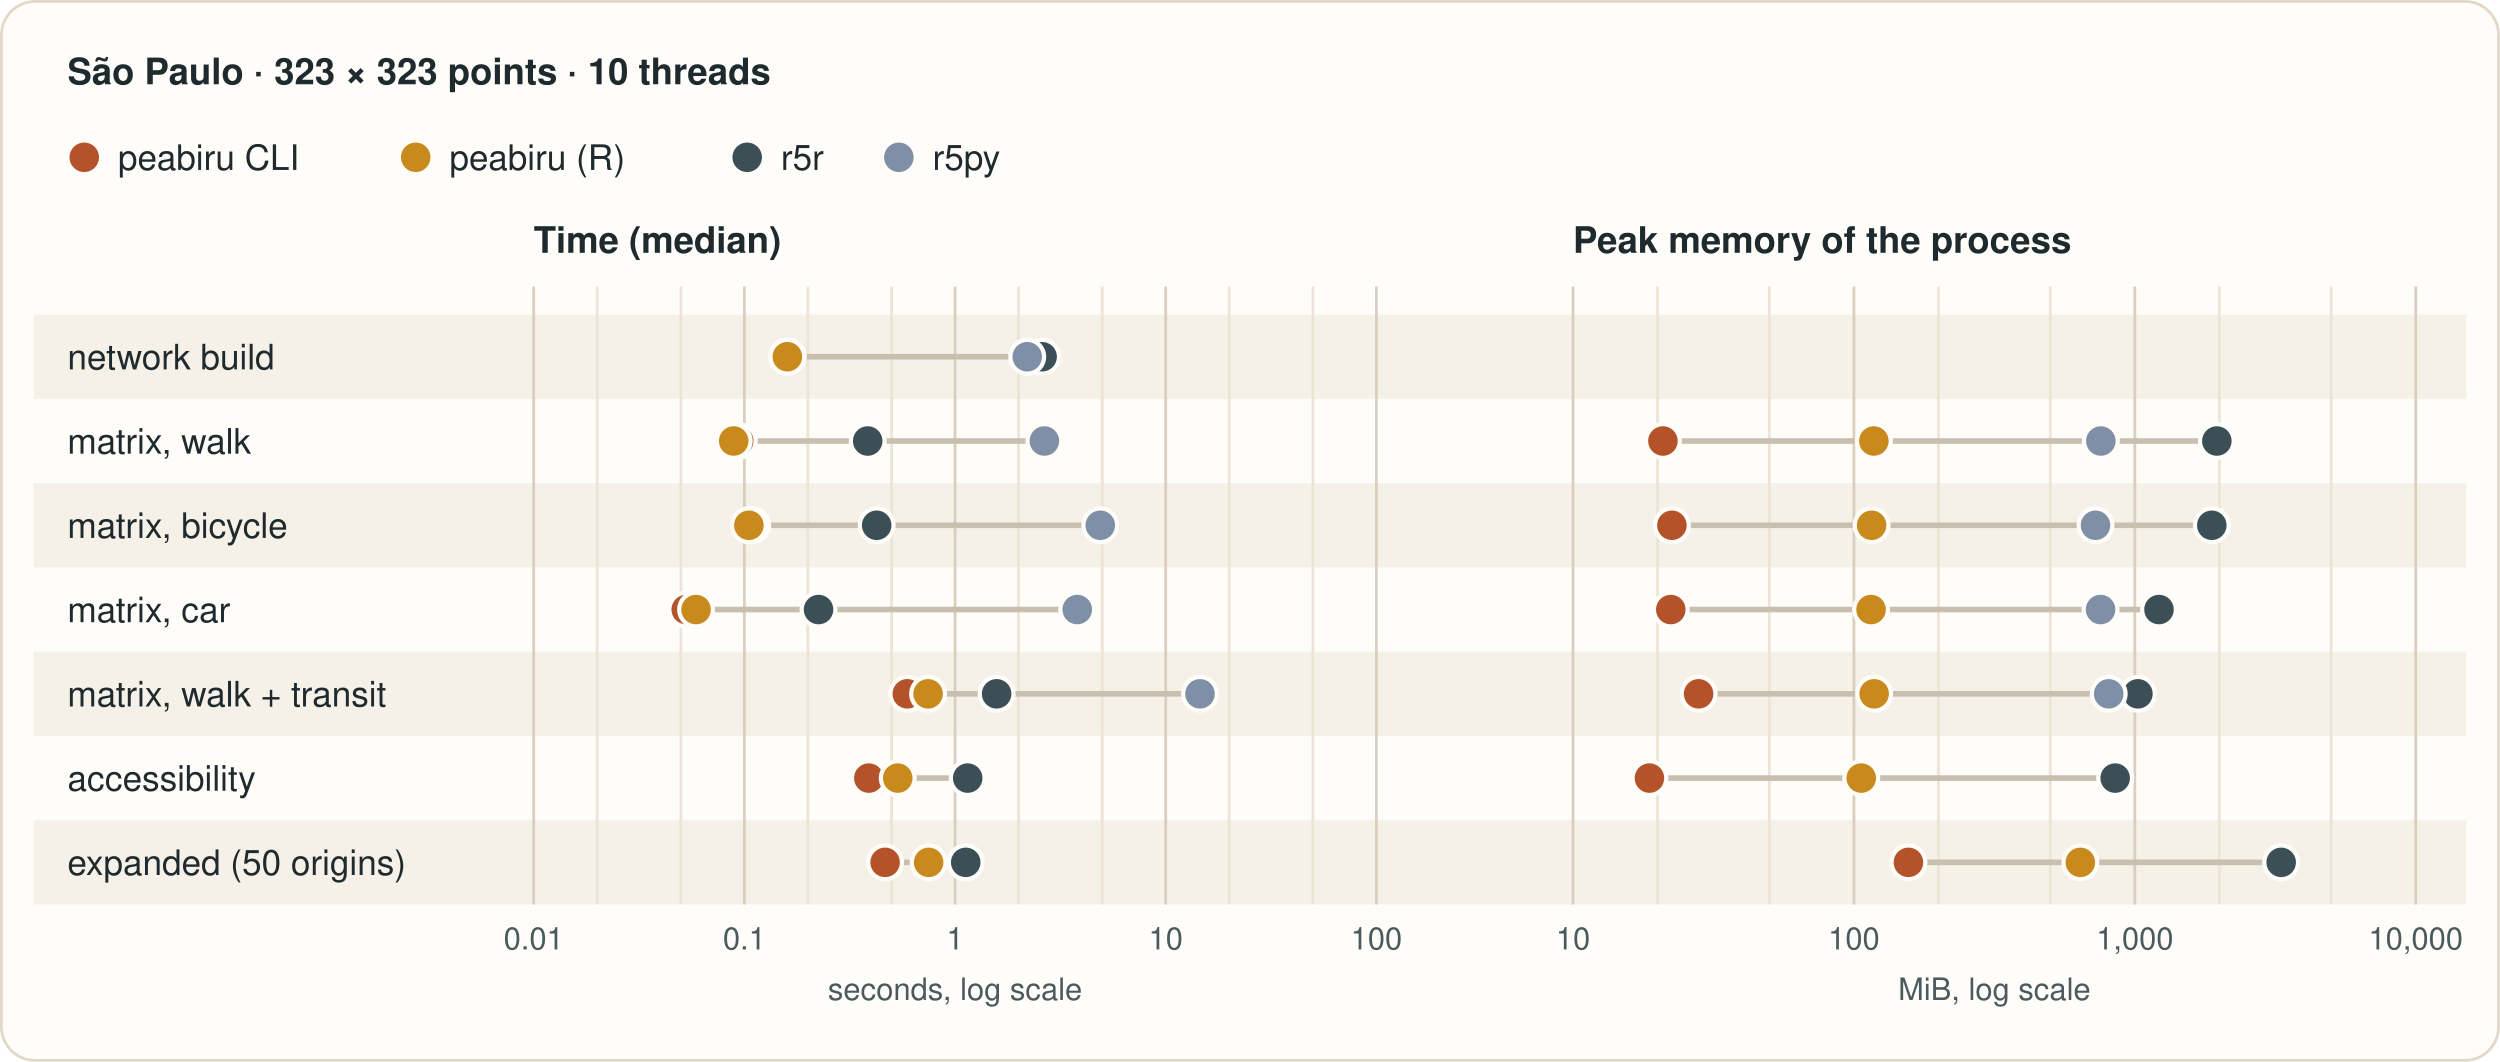
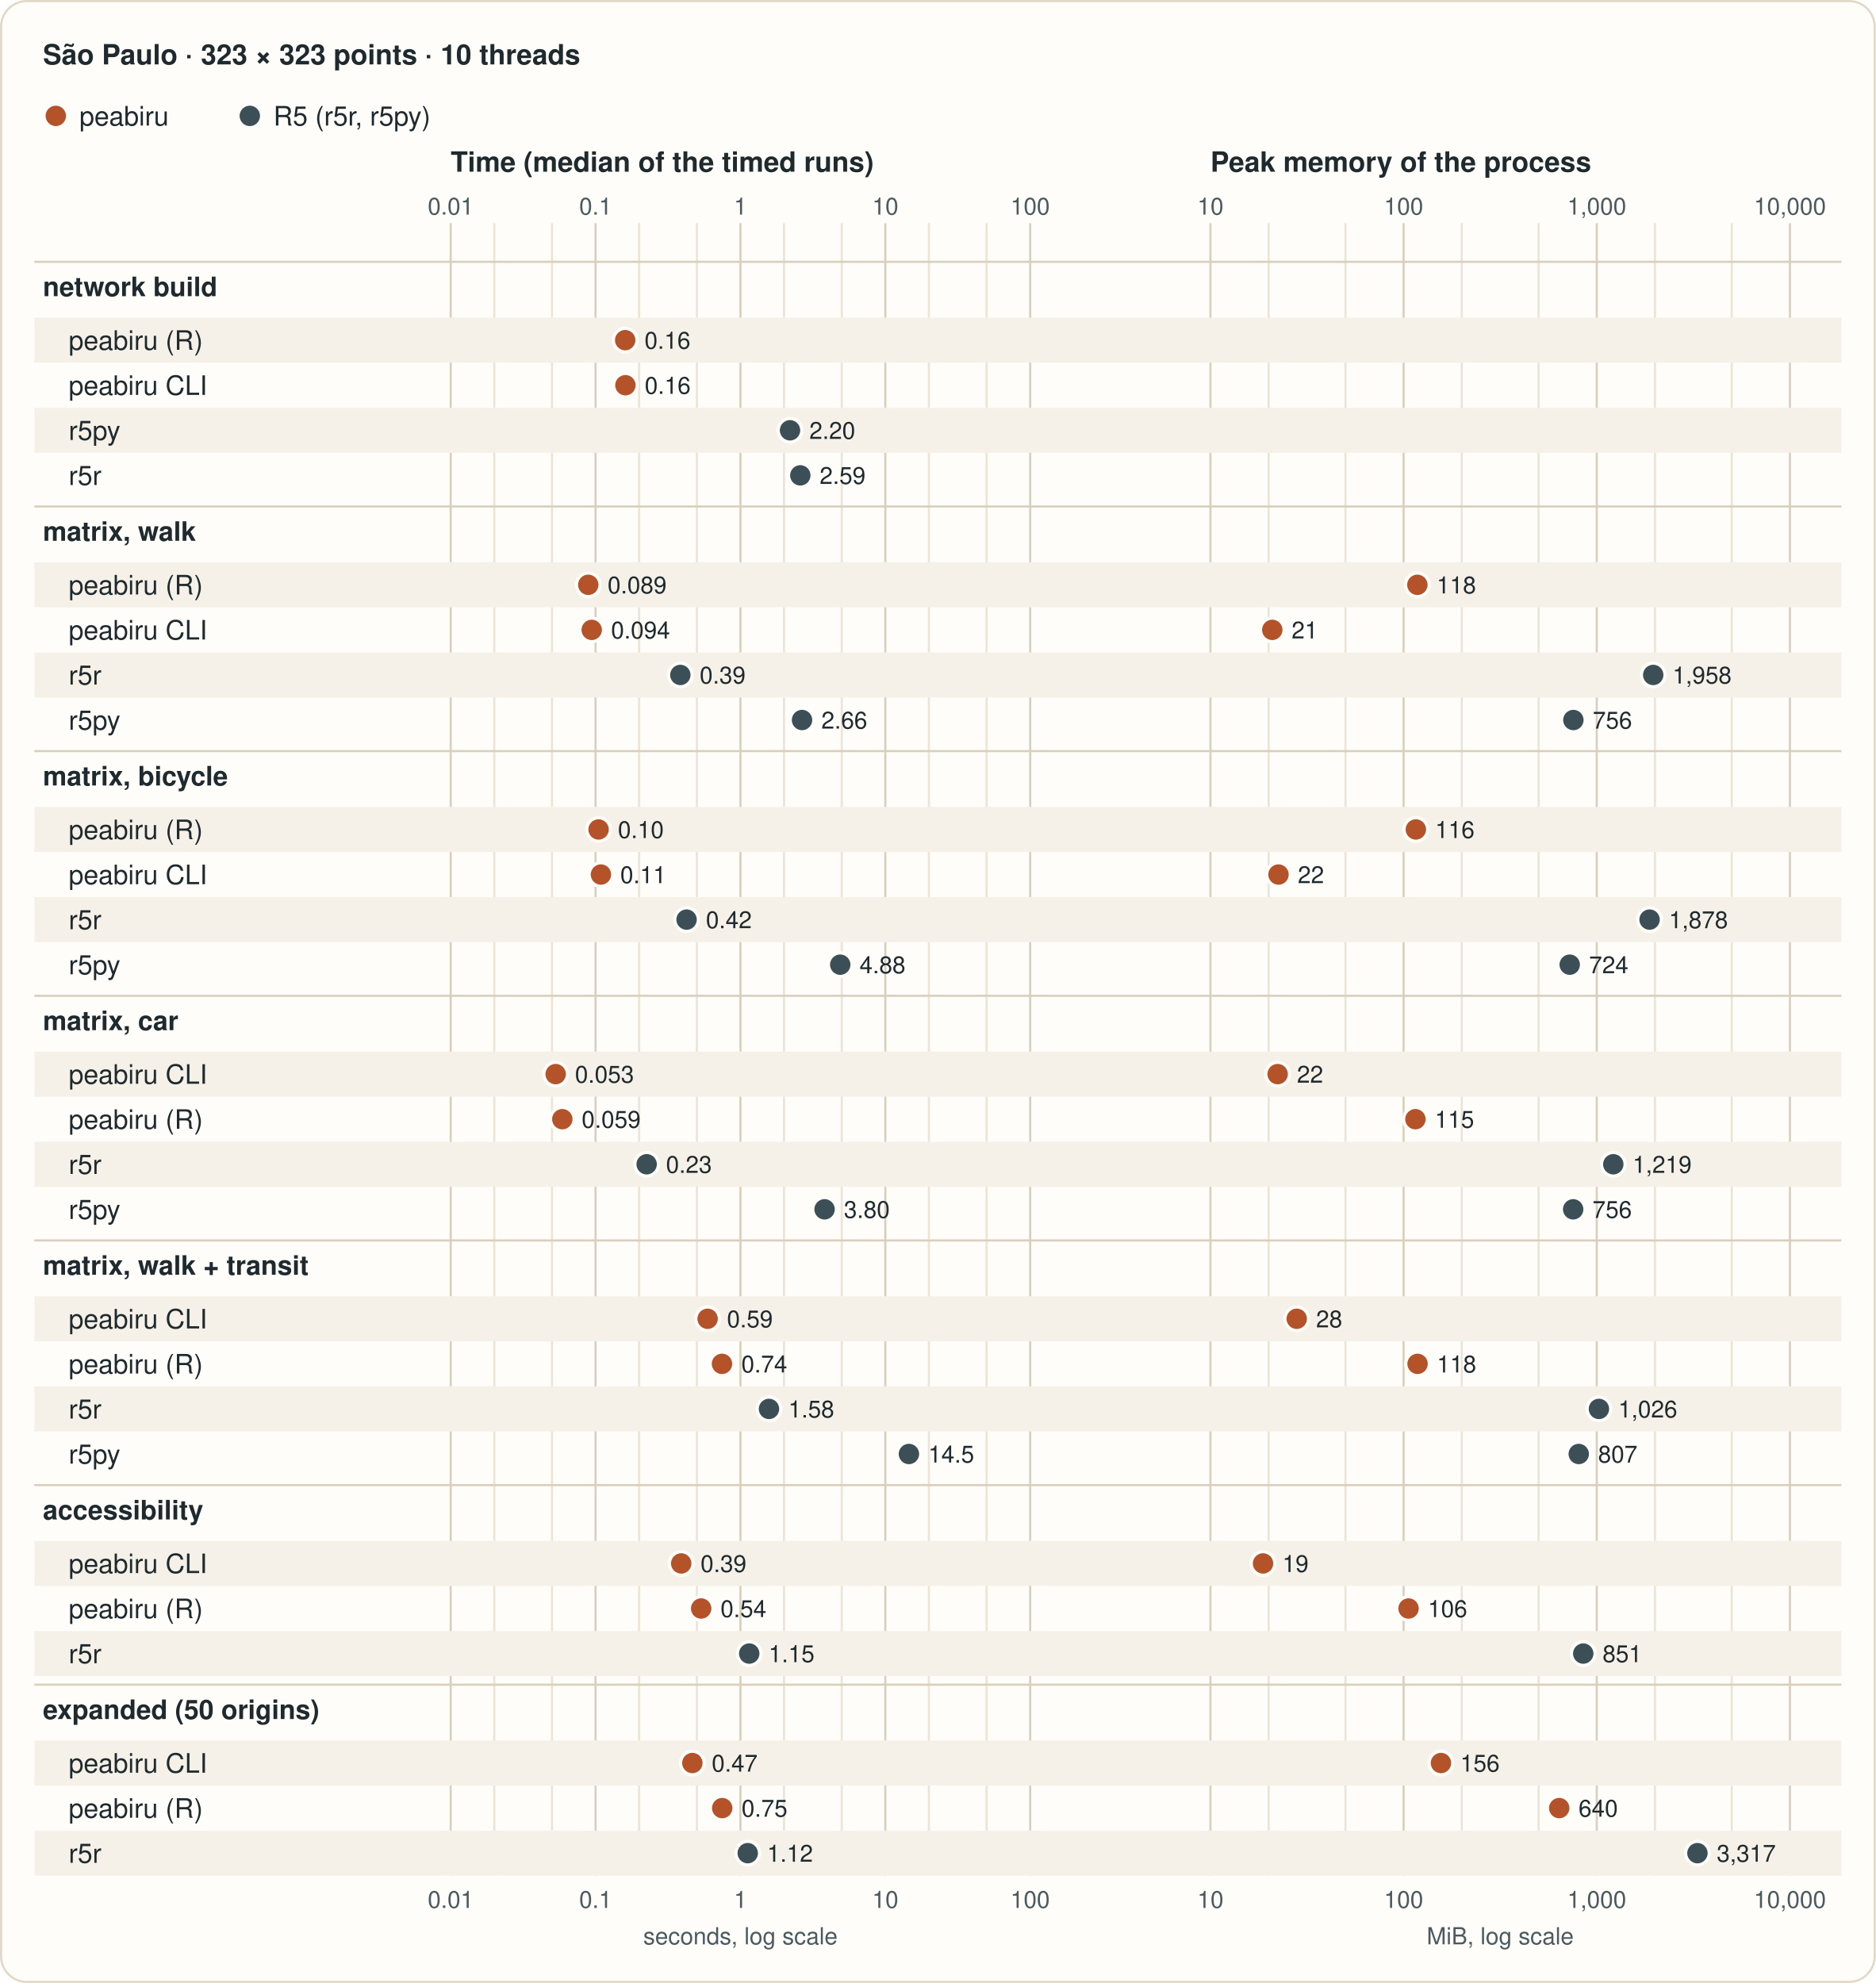
- <svg xmlns="http://www.w3.org/2000/svg" viewBox="0 0 890 378" width="890" height="378" role="img" aria-labelledby="title desc">
+ <svg xmlns="http://www.w3.org/2000/svg" viewBox="0 0 874 924" width="874" height="924" role="img" aria-labelledby="title desc">
  <style>
    .panel { fill: #fffdf9; stroke: #e1d8c8; }
    .t { font-family: 'Helvetica Neue', Helvetica, Arial, sans-serif; font-size: 13px; fill: #1f2a2e; }
    .s { font-size: 12.5px; }
    .xs { font-size: 11px; fill: #4a5a5f; }
+     .v { fill: #1f2a2e; font-variant-numeric: tabular-nums; }
    .h { font-weight: 700; }
    .band { fill: #f6f1e8; }
+     .sep { stroke: #d9cfbe; stroke-width: 1; }
    .grid { stroke: #d9cfbe; stroke-width: 1; }
    .grid2 { stroke: #ece4d6; stroke-width: 1; }
-     .rng { stroke: #c9bfae; stroke-width: 2; }
    circle { stroke: #fffdf9; stroke-width: 1.5; }
-     .e-peabiru-cli { fill: #b4532a; }
-     .e-peabiru-r { fill: #c98a1d; }
-     .e-peabiru-py { fill: #2f6b4f; }
-     .e-r5r { fill: #3d4f56; }
-     .e-r5py { fill: #7f8fa6; }
+     .f-peabiru { fill: #b4532a; }
+     .f-r5 { fill: #3d4f56; }
+     .f-other { fill: #2f6b4f; }
    @media (prefers-color-scheme: dark) {
      .panel { fill: #1d2427; stroke: #34403f; }
      .t { fill: #ece6da; }
      .xs { fill: #a9b4b6; }
+       .v { fill: #ece6da; }
      .band { fill: #222a2d; }
-       .grid { stroke: #3e4a4c; }
+       .sep, .grid { stroke: #3e4a4c; }
      .grid2 { stroke: #2c3538; }
-       .rng { stroke: #4a5859; }
      circle { stroke: #1d2427; }
-       .e-peabiru-cli { fill: #e98a5c; }
-       .e-peabiru-r { fill: #f0b54a; }
-       .e-peabiru-py { fill: #6fbf95; }
-       .e-r5r { fill: #c6d0d2; }
-       .e-r5py { fill: #8fa3bf; }
+       .f-peabiru { fill: #e98a5c; }
+       .f-r5 { fill: #c6d0d2; }
+       .f-other { fill: #6fbf95; }
    }
  </style>
-   <rect class="panel" x="0.5" y="0.5" width="889" height="377" rx="12" />
-   <text class="t h" x="24" y="30">São Paulo · 323 × 323 points · 10 threads</text>
-   <circle class="e-peabiru-cli" cx="30" cy="56" r="6" />
-   <text class="t s" x="42" y="60.5">peabiru CLI</text>
-   <circle class="e-peabiru-r" cx="148" cy="56" r="6" />
-   <text class="t s" x="160" y="60.5">peabiru (R)</text>
-   <circle class="e-r5r" cx="266" cy="56" r="6" />
-   <text class="t s" x="278" y="60.5">r5r</text>
-   <circle class="e-r5py" cx="320" cy="56" r="6" />
-   <text class="t s" x="332" y="60.5">r5py</text>
-   <rect class="band" x="12" y="112" width="866" height="30" />
-   <text class="t s" x="24" y="131.5">network build</text>
-   <text class="t s" x="24" y="161.5">matrix, walk</text>
-   <rect class="band" x="12" y="172" width="866" height="30" />
-   <text class="t s" x="24" y="191.5">matrix, bicycle</text>
-   <text class="t s" x="24" y="221.5">matrix, car</text>
-   <rect class="band" x="12" y="232" width="866" height="30" />
-   <text class="t s" x="24" y="251.5">matrix, walk + transit</text>
-   <text class="t s" x="24" y="281.5">accessibility</text>
-   <rect class="band" x="12" y="292" width="866" height="30" />
-   <text class="t s" x="24" y="311.5">expanded (50 origins)</text>
-   <text class="t h" x="190" y="90">Time (median)</text>
-   <line class="grid" x1="190.0" y1="102" x2="190.0" y2="322" />
-   <text class="t xs" x="190.0" y="338" text-anchor="middle">0.01</text>
-   <line class="grid2" x1="212.6" y1="102" x2="212.6" y2="322" />
-   <line class="grid2" x1="242.4" y1="102" x2="242.4" y2="322" />
-   <line class="grid" x1="265.0" y1="102" x2="265.0" y2="322" />
-   <text class="t xs" x="265.0" y="338" text-anchor="middle">0.1</text>
-   <line class="grid2" x1="287.6" y1="102" x2="287.6" y2="322" />
-   <line class="grid2" x1="317.4" y1="102" x2="317.4" y2="322" />
-   <line class="grid" x1="340.0" y1="102" x2="340.0" y2="322" />
-   <text class="t xs" x="340.0" y="338" text-anchor="middle">1</text>
-   <line class="grid2" x1="362.6" y1="102" x2="362.6" y2="322" />
-   <line class="grid2" x1="392.4" y1="102" x2="392.4" y2="322" />
-   <line class="grid" x1="415.0" y1="102" x2="415.0" y2="322" />
-   <text class="t xs" x="415.0" y="338" text-anchor="middle">10</text>
-   <line class="grid2" x1="437.6" y1="102" x2="437.6" y2="322" />
-   <line class="grid2" x1="467.4" y1="102" x2="467.4" y2="322" />
-   <line class="grid" x1="490.0" y1="102" x2="490.0" y2="322" />
-   <text class="t xs" x="490.0" y="338" text-anchor="middle">100</text>
-   <text class="t xs" x="340.0" y="356" text-anchor="middle">seconds, log scale</text>
-   <line class="rng" x1="280.3" y1="127.0" x2="371.0" y2="127.0" />
-   <circle class="e-peabiru-cli" cx="280.4" cy="127.0" r="6" />
-   <circle class="e-peabiru-r" cx="280.3" cy="127.0" r="6" />
-   <circle class="e-r5r" cx="371.0" cy="127.0" r="6" />
-   <circle class="e-r5py" cx="365.7" cy="127.0" r="6" />
-   <line class="rng" x1="261.2" y1="157.0" x2="371.8" y2="157.0" />
-   <circle class="e-peabiru-cli" cx="263.0" cy="157.0" r="6" />
-   <circle class="e-peabiru-r" cx="261.2" cy="157.0" r="6" />
-   <circle class="e-r5r" cx="308.9" cy="157.0" r="6" />
-   <circle class="e-r5py" cx="371.8" cy="157.0" r="6" />
-   <line class="rng" x1="266.6" y1="187.0" x2="391.7" y2="187.0" />
-   <circle class="e-peabiru-cli" cx="267.8" cy="187.0" r="6" />
-   <circle class="e-peabiru-r" cx="266.6" cy="187.0" r="6" />
-   <circle class="e-r5r" cx="312.1" cy="187.0" r="6" />
-   <circle class="e-r5py" cx="391.7" cy="187.0" r="6" />
-   <line class="rng" x1="244.3" y1="217.0" x2="383.5" y2="217.0" />
-   <circle class="e-peabiru-cli" cx="244.3" cy="217.0" r="6" />
-   <circle class="e-peabiru-r" cx="247.8" cy="217.0" r="6" />
-   <circle class="e-r5r" cx="291.4" cy="217.0" r="6" />
-   <circle class="e-r5py" cx="383.5" cy="217.0" r="6" />
-   <line class="rng" x1="323.0" y1="247.0" x2="427.2" y2="247.0" />
-   <circle class="e-peabiru-cli" cx="323.0" cy="247.0" r="6" />
-   <circle class="e-peabiru-r" cx="330.4" cy="247.0" r="6" />
-   <circle class="e-r5r" cx="354.8" cy="247.0" r="6" />
-   <circle class="e-r5py" cx="427.2" cy="247.0" r="6" />
-   <line class="rng" x1="309.3" y1="277.0" x2="344.5" y2="277.0" />
-   <circle class="e-peabiru-cli" cx="309.3" cy="277.0" r="6" />
-   <circle class="e-peabiru-r" cx="319.6" cy="277.0" r="6" />
-   <circle class="e-r5r" cx="344.5" cy="277.0" r="6" />
-   <line class="rng" x1="315.1" y1="307.0" x2="343.8" y2="307.0" />
-   <circle class="e-peabiru-cli" cx="315.1" cy="307.0" r="6" />
-   <circle class="e-peabiru-r" cx="330.6" cy="307.0" r="6" />
-   <circle class="e-r5r" cx="343.8" cy="307.0" r="6" />
-   <text class="t h" x="560" y="90">Peak memory of the process</text>
-   <line class="grid" x1="560.0" y1="102" x2="560.0" y2="322" />
-   <text class="t xs" x="560.0" y="338" text-anchor="middle">10</text>
-   <line class="grid2" x1="590.1" y1="102" x2="590.1" y2="322" />
-   <line class="grid2" x1="629.9" y1="102" x2="629.9" y2="322" />
-   <line class="grid" x1="660.0" y1="102" x2="660.0" y2="322" />
-   <text class="t xs" x="660.0" y="338" text-anchor="middle">100</text>
-   <line class="grid2" x1="690.1" y1="102" x2="690.1" y2="322" />
-   <line class="grid2" x1="729.9" y1="102" x2="729.9" y2="322" />
-   <line class="grid" x1="760.0" y1="102" x2="760.0" y2="322" />
-   <text class="t xs" x="760.0" y="338" text-anchor="middle">1,000</text>
-   <line class="grid2" x1="790.1" y1="102" x2="790.1" y2="322" />
-   <line class="grid2" x1="829.9" y1="102" x2="829.9" y2="322" />
-   <line class="grid" x1="860.0" y1="102" x2="860.0" y2="322" />
-   <text class="t xs" x="860.0" y="338" text-anchor="middle">10,000</text>
-   <text class="t xs" x="710.0" y="356" text-anchor="middle">MiB, log scale</text>
-   <line class="rng" x1="592.0" y1="157.0" x2="789.2" y2="157.0" />
-   <circle class="e-peabiru-cli" cx="592.0" cy="157.0" r="6" />
-   <circle class="e-peabiru-r" cx="667.1" cy="157.0" r="6" />
-   <circle class="e-r5r" cx="789.2" cy="157.0" r="6" />
-   <circle class="e-r5py" cx="747.9" cy="157.0" r="6" />
-   <line class="rng" x1="595.2" y1="187.0" x2="787.4" y2="187.0" />
-   <circle class="e-peabiru-cli" cx="595.2" cy="187.0" r="6" />
-   <circle class="e-peabiru-r" cx="666.3" cy="187.0" r="6" />
-   <circle class="e-r5r" cx="787.4" cy="187.0" r="6" />
-   <circle class="e-r5py" cx="746.0" cy="187.0" r="6" />
-   <line class="rng" x1="594.8" y1="217.0" x2="768.6" y2="217.0" />
-   <circle class="e-peabiru-cli" cx="594.8" cy="217.0" r="6" />
-   <circle class="e-peabiru-r" cx="666.1" cy="217.0" r="6" />
-   <circle class="e-r5r" cx="768.6" cy="217.0" r="6" />
-   <circle class="e-r5py" cx="747.8" cy="217.0" r="6" />
-   <line class="rng" x1="604.7" y1="247.0" x2="761.1" y2="247.0" />
-   <circle class="e-peabiru-cli" cx="604.7" cy="247.0" r="6" />
-   <circle class="e-peabiru-r" cx="667.2" cy="247.0" r="6" />
-   <circle class="e-r5r" cx="761.1" cy="247.0" r="6" />
-   <circle class="e-r5py" cx="750.7" cy="247.0" r="6" />
-   <line class="rng" x1="587.2" y1="277.0" x2="753.0" y2="277.0" />
-   <circle class="e-peabiru-cli" cx="587.2" cy="277.0" r="6" />
-   <circle class="e-peabiru-r" cx="662.6" cy="277.0" r="6" />
-   <circle class="e-r5r" cx="753.0" cy="277.0" r="6" />
-   <line class="rng" x1="679.4" y1="307.0" x2="812.1" y2="307.0" />
-   <circle class="e-peabiru-cli" cx="679.4" cy="307.0" r="6" />
-   <circle class="e-peabiru-r" cx="740.6" cy="307.0" r="6" />
-   <circle class="e-r5r" cx="812.1" cy="307.0" r="6" />
+   <rect class="panel" x="0.5" y="0.5" width="873" height="923" rx="12" />
+   <text class="t h" x="20" y="30">São Paulo · 323 × 323 points · 10 threads</text>
+   <circle class="f-peabiru" cx="26" cy="54" r="5.5" />
+   <text class="t s" x="37" y="58.5">peabiru</text>
+   <circle class="f-r5" cx="116.4" cy="54" r="5.5" />
+   <text class="t s" x="127.4" y="58.5">R5 (r5r, r5py)</text>
+   <text class="t h" x="210" y="80">Time (median of the timed runs)</text>
+   <line class="grid" x1="210.0" y1="104" x2="210.0" y2="874" />
+   <text class="t xs" x="210.0" y="100" text-anchor="middle">0.01</text>
+   <text class="t xs" x="210.0" y="889" text-anchor="middle">0.01</text>
+   <line class="grid2" x1="230.3" y1="104" x2="230.3" y2="874" />
+   <line class="grid2" x1="257.2" y1="104" x2="257.2" y2="874" />
+   <line class="grid" x1="277.5" y1="104" x2="277.5" y2="874" />
+   <text class="t xs" x="277.5" y="100" text-anchor="middle">0.1</text>
+   <text class="t xs" x="277.5" y="889" text-anchor="middle">0.1</text>
+   <line class="grid2" x1="297.8" y1="104" x2="297.8" y2="874" />
+   <line class="grid2" x1="324.7" y1="104" x2="324.7" y2="874" />
+   <line class="grid" x1="345.0" y1="104" x2="345.0" y2="874" />
+   <text class="t xs" x="345.0" y="100" text-anchor="middle">1</text>
+   <text class="t xs" x="345.0" y="889" text-anchor="middle">1</text>
+   <line class="grid2" x1="365.3" y1="104" x2="365.3" y2="874" />
+   <line class="grid2" x1="392.2" y1="104" x2="392.2" y2="874" />
+   <line class="grid" x1="412.5" y1="104" x2="412.5" y2="874" />
+   <text class="t xs" x="412.5" y="100" text-anchor="middle">10</text>
+   <text class="t xs" x="412.5" y="889" text-anchor="middle">10</text>
+   <line class="grid2" x1="432.8" y1="104" x2="432.8" y2="874" />
+   <line class="grid2" x1="459.7" y1="104" x2="459.7" y2="874" />
+   <line class="grid" x1="480.0" y1="104" x2="480.0" y2="874" />
+   <text class="t xs" x="480.0" y="100" text-anchor="middle">100</text>
+   <text class="t xs" x="480.0" y="889" text-anchor="middle">100</text>
+   <text class="t xs" x="345.0" y="906" text-anchor="middle">seconds, log scale</text>
+   <text class="t h" x="564" y="80">Peak memory of the process</text>
+   <line class="grid" x1="564.0" y1="104" x2="564.0" y2="874" />
+   <text class="t xs" x="564.0" y="100" text-anchor="middle">10</text>
+   <text class="t xs" x="564.0" y="889" text-anchor="middle">10</text>
+   <line class="grid2" x1="591.1" y1="104" x2="591.1" y2="874" />
+   <line class="grid2" x1="626.9" y1="104" x2="626.9" y2="874" />
+   <line class="grid" x1="654.0" y1="104" x2="654.0" y2="874" />
+   <text class="t xs" x="654.0" y="100" text-anchor="middle">100</text>
+   <text class="t xs" x="654.0" y="889" text-anchor="middle">100</text>
+   <line class="grid2" x1="681.1" y1="104" x2="681.1" y2="874" />
+   <line class="grid2" x1="716.9" y1="104" x2="716.9" y2="874" />
+   <line class="grid" x1="744.0" y1="104" x2="744.0" y2="874" />
+   <text class="t xs" x="744.0" y="100" text-anchor="middle">1,000</text>
+   <text class="t xs" x="744.0" y="889" text-anchor="middle">1,000</text>
+   <line class="grid2" x1="771.1" y1="104" x2="771.1" y2="874" />
+   <line class="grid2" x1="806.9" y1="104" x2="806.9" y2="874" />
+   <line class="grid" x1="834.0" y1="104" x2="834.0" y2="874" />
+   <text class="t xs" x="834.0" y="100" text-anchor="middle">10,000</text>
+   <text class="t xs" x="834.0" y="889" text-anchor="middle">10,000</text>
+   <text class="t xs" x="699.0" y="906" text-anchor="middle">MiB, log scale</text>
+   <text class="t h s" x="20" y="138">network build</text>
+   <line class="sep" x1="16" y1="122" x2="858" y2="122" />
+   <rect class="band" x="16" y="148" width="842" height="21" />
+   <text class="t s" x="32" y="163.0">peabiru (R)</text>
+   <circle class="f-peabiru" cx="291.3" cy="158.5" r="5.5" />
+   <text class="t xs v" x="300.3" y="162.5" text-anchor="start">0.16</text>
+   <text class="t s" x="32" y="184.0">peabiru CLI</text>
+   <circle class="f-peabiru" cx="291.4" cy="179.5" r="5.5" />
+   <text class="t xs v" x="300.4" y="183.5" text-anchor="start">0.16</text>
+   <rect class="band" x="16" y="190" width="842" height="21" />
+   <text class="t s" x="32" y="205.0">r5py</text>
+   <circle class="f-r5" cx="368.1" cy="200.5" r="5.5" />
+   <text class="t xs v" x="377.1" y="204.5" text-anchor="start">2.20</text>
+   <text class="t s" x="32" y="226.0">r5r</text>
+   <circle class="f-r5" cx="372.9" cy="221.5" r="5.5" />
+   <text class="t xs v" x="381.9" y="225.5" text-anchor="start">2.59</text>
+   <text class="t h s" x="20" y="252">matrix, walk</text>
+   <line class="sep" x1="16" y1="236" x2="858" y2="236" />
+   <rect class="band" x="16" y="262" width="842" height="21" />
+   <text class="t s" x="32" y="277.0">peabiru (R)</text>
+   <circle class="f-peabiru" cx="274.1" cy="272.5" r="5.5" />
+   <text class="t xs v" x="283.1" y="276.5" text-anchor="start">0.089</text>
+   <circle class="f-peabiru" cx="660.4" cy="272.5" r="5.5" />
+   <text class="t xs v" x="669.4" y="276.5" text-anchor="start">118</text>
+   <text class="t s" x="32" y="298.0">peabiru CLI</text>
+   <circle class="f-peabiru" cx="275.7" cy="293.5" r="5.5" />
+   <text class="t xs v" x="284.7" y="297.5" text-anchor="start">0.094</text>
+   <circle class="f-peabiru" cx="592.8" cy="293.5" r="5.5" />
+   <text class="t xs v" x="601.8" y="297.5" text-anchor="start">21</text>
+   <rect class="band" x="16" y="304" width="842" height="21" />
+   <text class="t s" x="32" y="319.0">r5r</text>
+   <circle class="f-r5" cx="317.0" cy="314.5" r="5.5" />
+   <text class="t xs v" x="326.0" y="318.5" text-anchor="start">0.39</text>
+   <circle class="f-r5" cx="770.3" cy="314.5" r="5.5" />
+   <text class="t xs v" x="779.3" y="318.5" text-anchor="start">1,958</text>
+   <text class="t s" x="32" y="340.0">r5py</text>
+   <circle class="f-r5" cx="373.7" cy="335.5" r="5.5" />
+   <text class="t xs v" x="382.7" y="339.5" text-anchor="start">2.66</text>
+   <circle class="f-r5" cx="733.1" cy="335.5" r="5.5" />
+   <text class="t xs v" x="742.1" y="339.5" text-anchor="start">756</text>
+   <text class="t h s" x="20" y="366">matrix, bicycle</text>
+   <line class="sep" x1="16" y1="350" x2="858" y2="350" />
+   <rect class="band" x="16" y="376" width="842" height="21" />
+   <text class="t s" x="32" y="391.0">peabiru (R)</text>
+   <circle class="f-peabiru" cx="278.9" cy="386.5" r="5.5" />
+   <text class="t xs v" x="287.9" y="390.5" text-anchor="start">0.10</text>
+   <circle class="f-peabiru" cx="659.7" cy="386.5" r="5.5" />
+   <text class="t xs v" x="668.7" y="390.5" text-anchor="start">116</text>
+   <text class="t s" x="32" y="412.0">peabiru CLI</text>
+   <circle class="f-peabiru" cx="280.0" cy="407.5" r="5.5" />
+   <text class="t xs v" x="289.0" y="411.5" text-anchor="start">0.11</text>
+   <circle class="f-peabiru" cx="595.7" cy="407.5" r="5.5" />
+   <text class="t xs v" x="604.7" y="411.5" text-anchor="start">22</text>
+   <rect class="band" x="16" y="418" width="842" height="21" />
+   <text class="t s" x="32" y="433.0">r5r</text>
+   <circle class="f-r5" cx="319.9" cy="428.5" r="5.5" />
+   <text class="t xs v" x="328.9" y="432.5" text-anchor="start">0.42</text>
+   <circle class="f-r5" cx="768.6" cy="428.5" r="5.5" />
+   <text class="t xs v" x="777.6" y="432.5" text-anchor="start">1,878</text>
+   <text class="t s" x="32" y="454.0">r5py</text>
+   <circle class="f-r5" cx="391.5" cy="449.5" r="5.5" />
+   <text class="t xs v" x="400.5" y="453.5" text-anchor="start">4.88</text>
+   <circle class="f-r5" cx="731.4" cy="449.5" r="5.5" />
+   <text class="t xs v" x="740.4" y="453.5" text-anchor="start">724</text>
+   <text class="t h s" x="20" y="480">matrix, car</text>
+   <line class="sep" x1="16" y1="464" x2="858" y2="464" />
+   <rect class="band" x="16" y="490" width="842" height="21" />
+   <text class="t s" x="32" y="505.0">peabiru CLI</text>
+   <circle class="f-peabiru" cx="258.9" cy="500.5" r="5.5" />
+   <text class="t xs v" x="267.9" y="504.5" text-anchor="start">0.053</text>
+   <circle class="f-peabiru" cx="595.3" cy="500.5" r="5.5" />
+   <text class="t xs v" x="604.3" y="504.5" text-anchor="start">22</text>
+   <text class="t s" x="32" y="526.0">peabiru (R)</text>
+   <circle class="f-peabiru" cx="262.0" cy="521.5" r="5.5" />
+   <text class="t xs v" x="271.0" y="525.5" text-anchor="start">0.059</text>
+   <circle class="f-peabiru" cx="659.5" cy="521.5" r="5.5" />
+   <text class="t xs v" x="668.5" y="525.5" text-anchor="start">115</text>
+   <rect class="band" x="16" y="532" width="842" height="21" />
+   <text class="t s" x="32" y="547.0">r5r</text>
+   <circle class="f-r5" cx="301.3" cy="542.5" r="5.5" />
+   <text class="t xs v" x="310.3" y="546.5" text-anchor="start">0.23</text>
+   <circle class="f-r5" cx="751.7" cy="542.5" r="5.5" />
+   <text class="t xs v" x="760.7" y="546.5" text-anchor="start">1,219</text>
+   <text class="t s" x="32" y="568.0">r5py</text>
+   <circle class="f-r5" cx="384.2" cy="563.5" r="5.5" />
+   <text class="t xs v" x="393.2" y="567.5" text-anchor="start">3.80</text>
+   <circle class="f-r5" cx="733.0" cy="563.5" r="5.5" />
+   <text class="t xs v" x="742.0" y="567.5" text-anchor="start">756</text>
+   <text class="t h s" x="20" y="594">matrix, walk + transit</text>
+   <line class="sep" x1="16" y1="578" x2="858" y2="578" />
+   <rect class="band" x="16" y="604" width="842" height="21" />
+   <text class="t s" x="32" y="619.0">peabiru CLI</text>
+   <circle class="f-peabiru" cx="329.7" cy="614.5" r="5.5" />
+   <text class="t xs v" x="338.7" y="618.5" text-anchor="start">0.59</text>
+   <circle class="f-peabiru" cx="604.2" cy="614.5" r="5.5" />
+   <text class="t xs v" x="613.2" y="618.5" text-anchor="start">28</text>
+   <text class="t s" x="32" y="640.0">peabiru (R)</text>
+   <circle class="f-peabiru" cx="336.4" cy="635.5" r="5.5" />
+   <text class="t xs v" x="345.4" y="639.5" text-anchor="start">0.74</text>
+   <circle class="f-peabiru" cx="660.5" cy="635.5" r="5.5" />
+   <text class="t xs v" x="669.5" y="639.5" text-anchor="start">118</text>
+   <rect class="band" x="16" y="646" width="842" height="21" />
+   <text class="t s" x="32" y="661.0">r5r</text>
+   <circle class="f-r5" cx="358.3" cy="656.5" r="5.5" />
+   <text class="t xs v" x="367.3" y="660.5" text-anchor="start">1.58</text>
+   <circle class="f-r5" cx="745.0" cy="656.5" r="5.5" />
+   <text class="t xs v" x="754.0" y="660.5" text-anchor="start">1,026</text>
+   <text class="t s" x="32" y="682.0">r5py</text>
+   <circle class="f-r5" cx="423.5" cy="677.5" r="5.5" />
+   <text class="t xs v" x="432.5" y="681.5" text-anchor="start">14.5</text>
+   <circle class="f-r5" cx="735.6" cy="677.5" r="5.5" />
+   <text class="t xs v" x="744.6" y="681.5" text-anchor="start">807</text>
+   <text class="t h s" x="20" y="708">accessibility</text>
+   <line class="sep" x1="16" y1="692" x2="858" y2="692" />
+   <rect class="band" x="16" y="718" width="842" height="21" />
+   <text class="t s" x="32" y="733.0">peabiru CLI</text>
+   <circle class="f-peabiru" cx="317.4" cy="728.5" r="5.5" />
+   <text class="t xs v" x="326.4" y="732.5" text-anchor="start">0.39</text>
+   <circle class="f-peabiru" cx="588.5" cy="728.5" r="5.5" />
+   <text class="t xs v" x="597.5" y="732.5" text-anchor="start">19</text>
+   <text class="t s" x="32" y="754.0">peabiru (R)</text>
+   <circle class="f-peabiru" cx="326.7" cy="749.5" r="5.5" />
+   <text class="t xs v" x="335.7" y="753.5" text-anchor="start">0.54</text>
+   <circle class="f-peabiru" cx="656.3" cy="749.5" r="5.5" />
+   <text class="t xs v" x="665.3" y="753.5" text-anchor="start">106</text>
+   <rect class="band" x="16" y="760" width="842" height="21" />
+   <text class="t s" x="32" y="775.0">r5r</text>
+   <circle class="f-r5" cx="349.1" cy="770.5" r="5.5" />
+   <text class="t xs v" x="358.1" y="774.5" text-anchor="start">1.15</text>
+   <circle class="f-r5" cx="737.7" cy="770.5" r="5.5" />
+   <text class="t xs v" x="746.7" y="774.5" text-anchor="start">851</text>
+   <text class="t h s" x="20" y="801">expanded (50 origins)</text>
+   <line class="sep" x1="16" y1="785" x2="858" y2="785" />
+   <rect class="band" x="16" y="811" width="842" height="21" />
+   <text class="t s" x="32" y="826.0">peabiru CLI</text>
+   <circle class="f-peabiru" cx="322.6" cy="821.5" r="5.5" />
+   <text class="t xs v" x="331.6" y="825.5" text-anchor="start">0.47</text>
+   <circle class="f-peabiru" cx="671.4" cy="821.5" r="5.5" />
+   <text class="t xs v" x="680.4" y="825.5" text-anchor="start">156</text>
+   <text class="t s" x="32" y="847.0">peabiru (R)</text>
+   <circle class="f-peabiru" cx="336.5" cy="842.5" r="5.5" />
+   <text class="t xs v" x="345.5" y="846.5" text-anchor="start">0.75</text>
+   <circle class="f-peabiru" cx="726.5" cy="842.5" r="5.5" />
+   <text class="t xs v" x="735.5" y="846.5" text-anchor="start">640</text>
+   <rect class="band" x="16" y="853" width="842" height="21" />
+   <text class="t s" x="32" y="868.0">r5r</text>
+   <circle class="f-r5" cx="348.4" cy="863.5" r="5.5" />
+   <text class="t xs v" x="357.4" y="867.5" text-anchor="start">1.12</text>
+   <circle class="f-r5" cx="790.9" cy="863.5" r="5.5" />
+   <text class="t xs v" x="799.9" y="867.5" text-anchor="start">3,317</text>
</svg>
